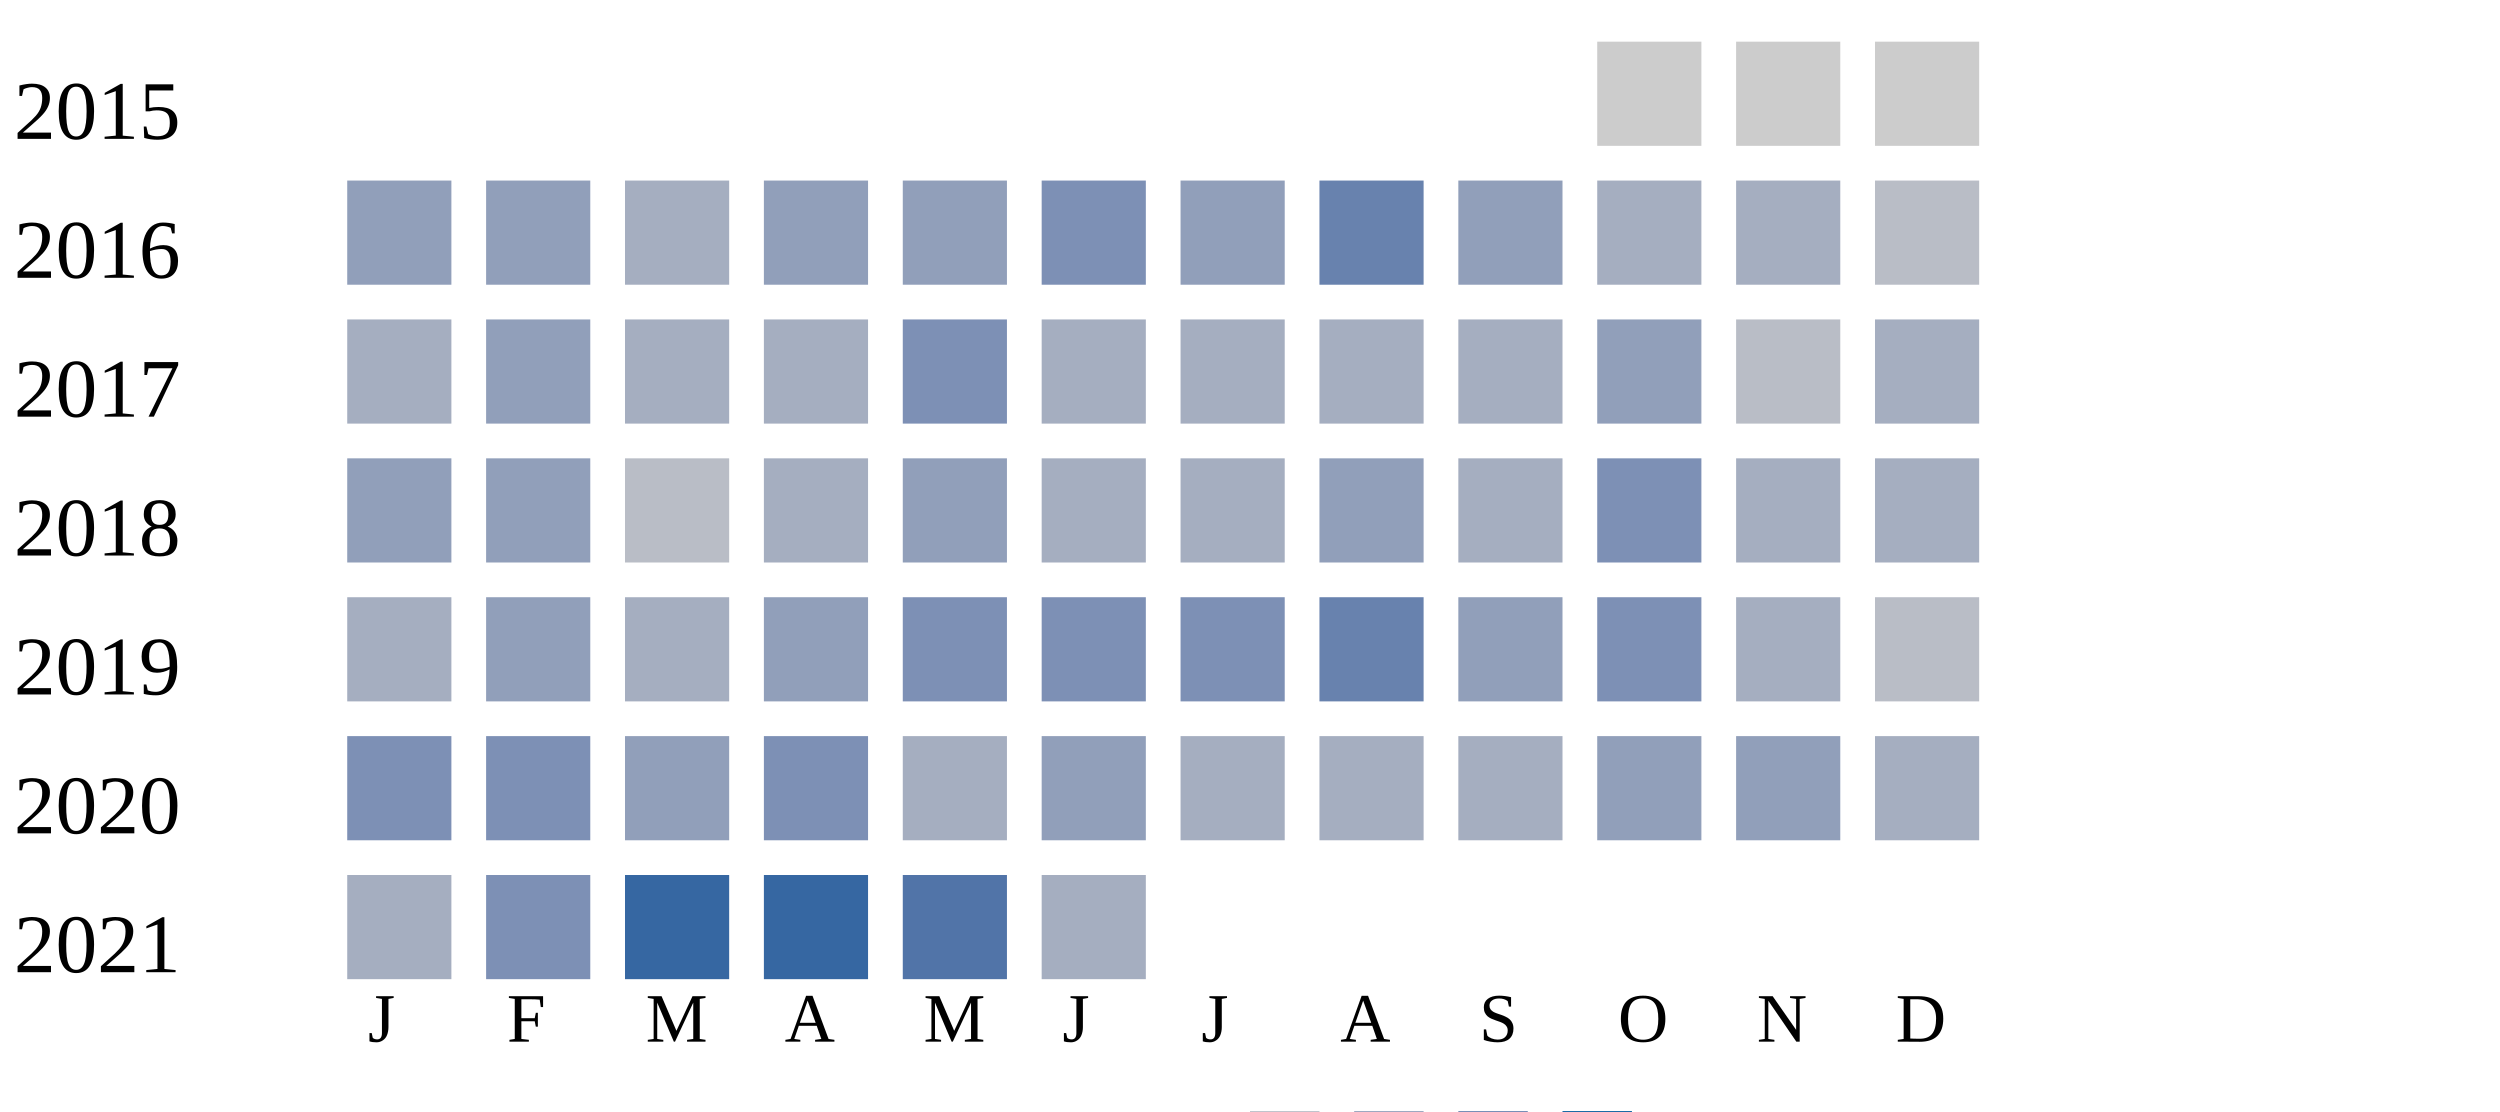
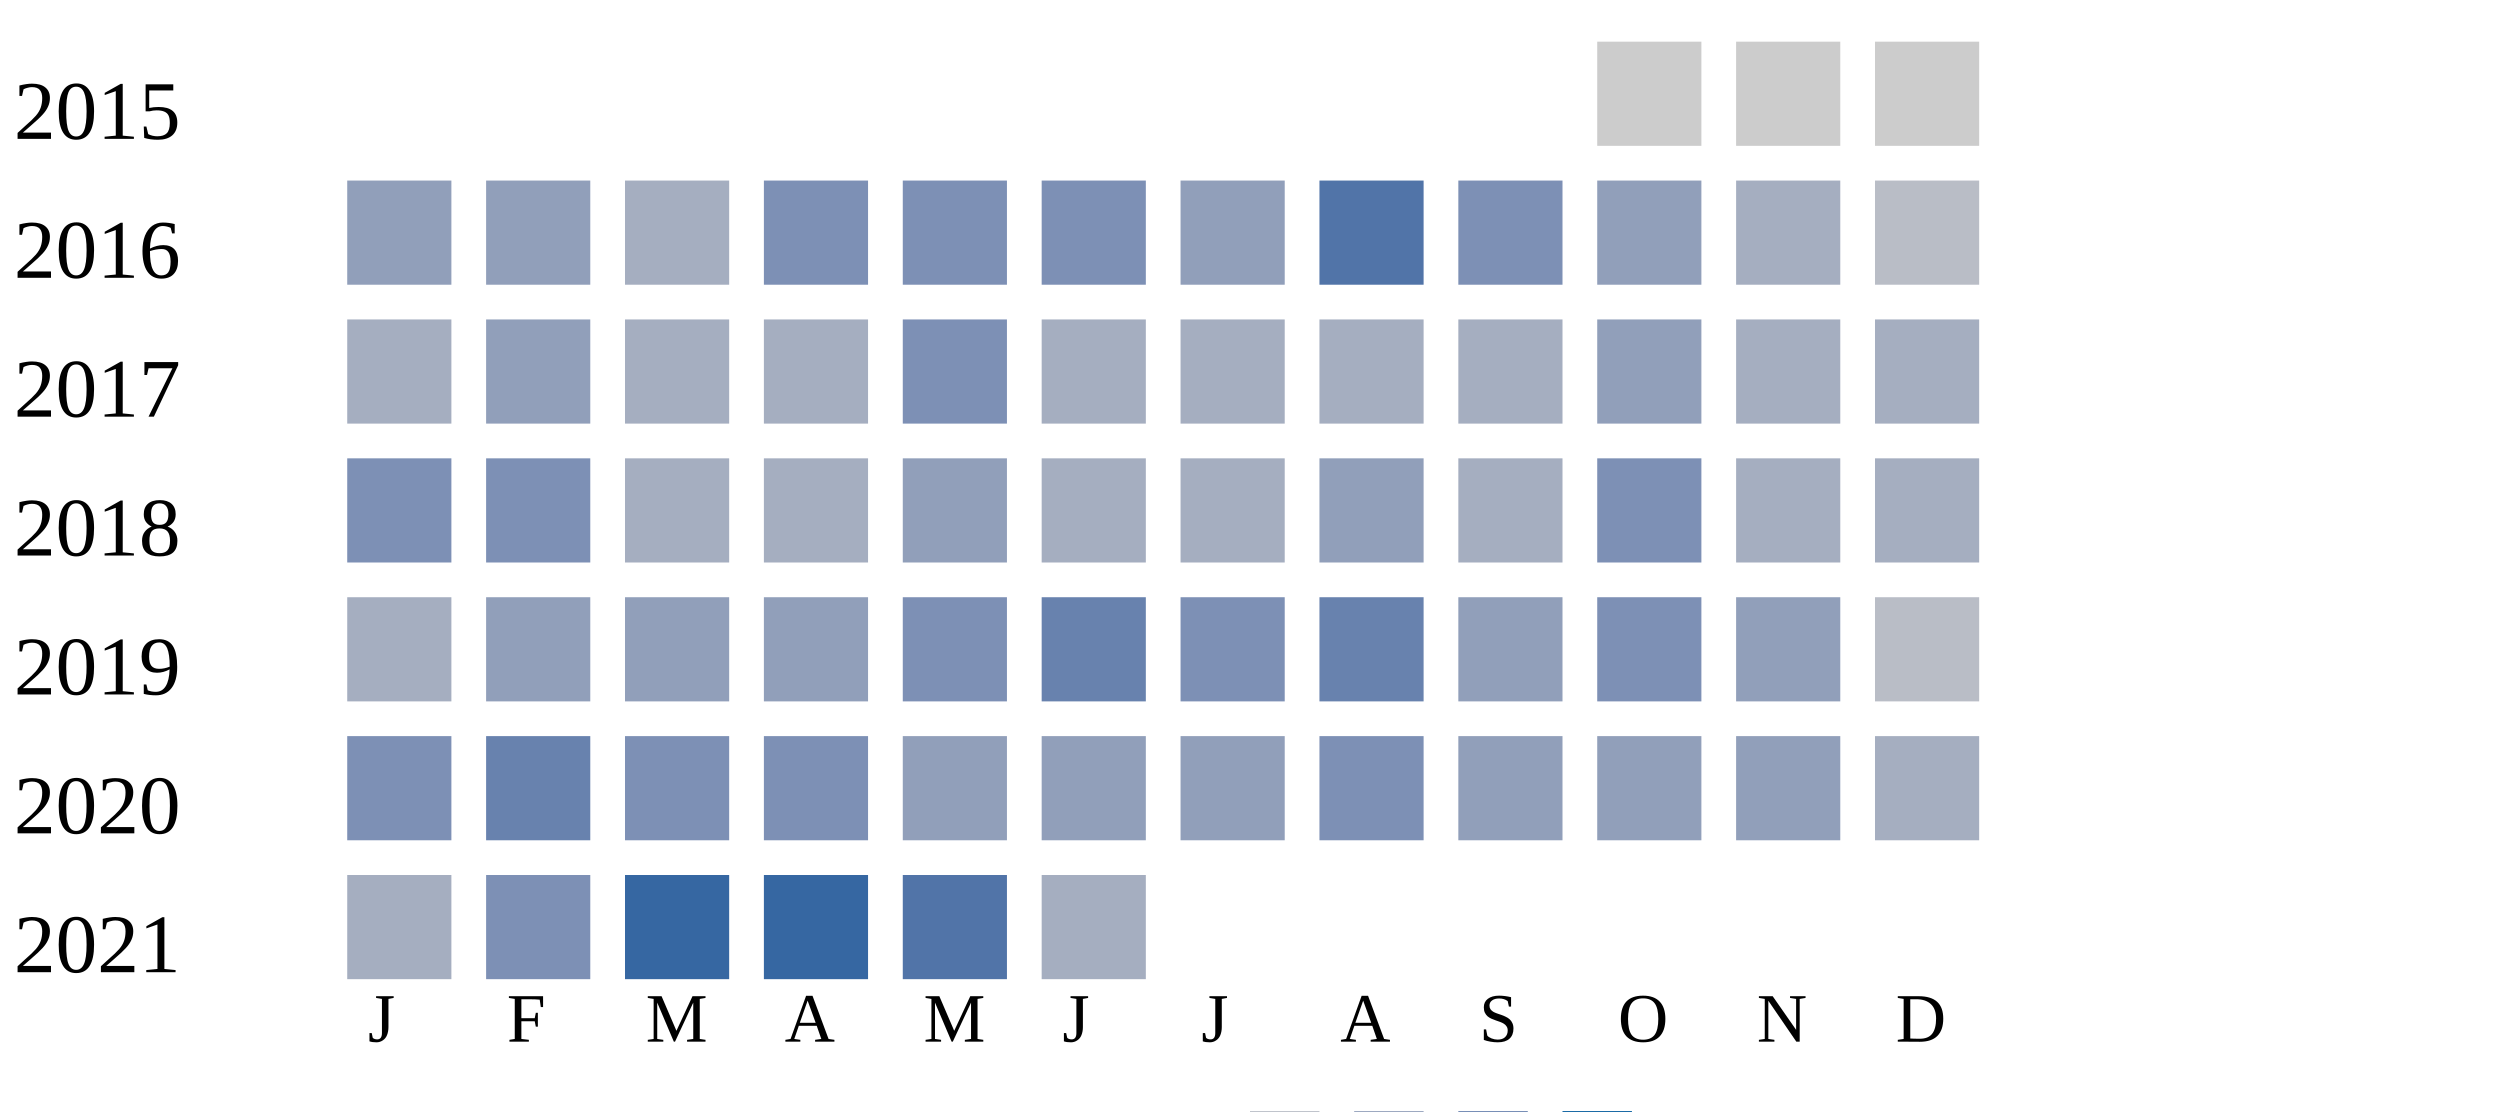
<svg xmlns="http://www.w3.org/2000/svg" width="360" height="160">
  <g transform="translate(0 0)">
    <text x="2" y="20">2015</text>
    <rect x="230" y="6" width="15" height="15" fill="#cccccc" />
    <rect x="250" y="6" width="15" height="15" fill="#cccccc" />
    <rect x="270" y="6" width="15" height="15" fill="#cccccc" />
  </g>
  <g transform="translate(0 20)">
    <text x="2" y="20">2016</text>
    <rect x="50" y="6" width="15" height="15" fill="#919fba" />
    <rect x="70" y="6" width="15" height="15" fill="#919fba" />
    <rect x="90" y="6" width="15" height="15" fill="#a5aec0" />
-     <rect x="110" y="6" width="15" height="15" fill="#919fba" />
-     <rect x="130" y="6" width="15" height="15" fill="#919fba" />
+     <rect x="110" y="6" width="15" height="15" fill="#7d90b5" />
+     <rect x="130" y="6" width="15" height="15" fill="#7d90b5" />
    <rect x="150" y="6" width="15" height="15" fill="#7d90b5" />
    <rect x="170" y="6" width="15" height="15" fill="#919fba" />
-     <rect x="190" y="6" width="15" height="15" fill="#6882ae" />
-     <rect x="210" y="6" width="15" height="15" fill="#919fba" />
-     <rect x="230" y="6" width="15" height="15" fill="#a5aec0" />
+     <rect x="190" y="6" width="15" height="15" fill="#5174a8" />
+     <rect x="210" y="6" width="15" height="15" fill="#7d90b5" />
+     <rect x="230" y="6" width="15" height="15" fill="#919fba" />
    <rect x="250" y="6" width="15" height="15" fill="#a5aec0" />
    <rect x="270" y="6" width="15" height="15" fill="#b9bdc6" />
  </g>
  <g transform="translate(0 40)">
    <text x="2" y="20">2017</text>
    <rect x="50" y="6" width="15" height="15" fill="#a5aec0" />
    <rect x="70" y="6" width="15" height="15" fill="#919fba" />
    <rect x="90" y="6" width="15" height="15" fill="#a5aec0" />
    <rect x="110" y="6" width="15" height="15" fill="#a5aec0" />
    <rect x="130" y="6" width="15" height="15" fill="#7d90b5" />
    <rect x="150" y="6" width="15" height="15" fill="#a5aec0" />
    <rect x="170" y="6" width="15" height="15" fill="#a5aec0" />
    <rect x="190" y="6" width="15" height="15" fill="#a5aec0" />
    <rect x="210" y="6" width="15" height="15" fill="#a5aec0" />
    <rect x="230" y="6" width="15" height="15" fill="#919fba" />
-     <rect x="250" y="6" width="15" height="15" fill="#b9bdc6" />
+     <rect x="250" y="6" width="15" height="15" fill="#a5aec0" />
    <rect x="270" y="6" width="15" height="15" fill="#a5aec0" />
  </g>
  <g transform="translate(0 60)">
    <text x="2" y="20">2018</text>
-     <rect x="50" y="6" width="15" height="15" fill="#919fba" />
-     <rect x="70" y="6" width="15" height="15" fill="#919fba" />
-     <rect x="90" y="6" width="15" height="15" fill="#b9bdc6" />
+     <rect x="50" y="6" width="15" height="15" fill="#7d90b5" />
+     <rect x="70" y="6" width="15" height="15" fill="#7d90b5" />
+     <rect x="90" y="6" width="15" height="15" fill="#a5aec0" />
    <rect x="110" y="6" width="15" height="15" fill="#a5aec0" />
    <rect x="130" y="6" width="15" height="15" fill="#919fba" />
    <rect x="150" y="6" width="15" height="15" fill="#a5aec0" />
    <rect x="170" y="6" width="15" height="15" fill="#a5aec0" />
    <rect x="190" y="6" width="15" height="15" fill="#919fba" />
    <rect x="210" y="6" width="15" height="15" fill="#a5aec0" />
    <rect x="230" y="6" width="15" height="15" fill="#7d90b5" />
    <rect x="250" y="6" width="15" height="15" fill="#a5aec0" />
    <rect x="270" y="6" width="15" height="15" fill="#a5aec0" />
  </g>
  <g transform="translate(0 80)">
    <text x="2" y="20">2019</text>
    <rect x="50" y="6" width="15" height="15" fill="#a5aec0" />
    <rect x="70" y="6" width="15" height="15" fill="#919fba" />
-     <rect x="90" y="6" width="15" height="15" fill="#a5aec0" />
+     <rect x="90" y="6" width="15" height="15" fill="#919fba" />
    <rect x="110" y="6" width="15" height="15" fill="#919fba" />
    <rect x="130" y="6" width="15" height="15" fill="#7d90b5" />
-     <rect x="150" y="6" width="15" height="15" fill="#7d90b5" />
+     <rect x="150" y="6" width="15" height="15" fill="#6882ae" />
    <rect x="170" y="6" width="15" height="15" fill="#7d90b5" />
    <rect x="190" y="6" width="15" height="15" fill="#6882ae" />
    <rect x="210" y="6" width="15" height="15" fill="#919fba" />
    <rect x="230" y="6" width="15" height="15" fill="#7d90b5" />
-     <rect x="250" y="6" width="15" height="15" fill="#a5aec0" />
+     <rect x="250" y="6" width="15" height="15" fill="#919fba" />
    <rect x="270" y="6" width="15" height="15" fill="#b9bdc6" />
  </g>
  <g transform="translate(0 100)">
    <text x="2" y="20">2020</text>
    <rect x="50" y="6" width="15" height="15" fill="#7d90b5" />
-     <rect x="70" y="6" width="15" height="15" fill="#7d90b5" />
-     <rect x="90" y="6" width="15" height="15" fill="#919fba" />
+     <rect x="70" y="6" width="15" height="15" fill="#6882ae" />
+     <rect x="90" y="6" width="15" height="15" fill="#7d90b5" />
    <rect x="110" y="6" width="15" height="15" fill="#7d90b5" />
-     <rect x="130" y="6" width="15" height="15" fill="#a5aec0" />
+     <rect x="130" y="6" width="15" height="15" fill="#919fba" />
    <rect x="150" y="6" width="15" height="15" fill="#919fba" />
-     <rect x="170" y="6" width="15" height="15" fill="#a5aec0" />
-     <rect x="190" y="6" width="15" height="15" fill="#a5aec0" />
-     <rect x="210" y="6" width="15" height="15" fill="#a5aec0" />
+     <rect x="170" y="6" width="15" height="15" fill="#919fba" />
+     <rect x="190" y="6" width="15" height="15" fill="#7d90b5" />
+     <rect x="210" y="6" width="15" height="15" fill="#919fba" />
    <rect x="230" y="6" width="15" height="15" fill="#919fba" />
    <rect x="250" y="6" width="15" height="15" fill="#919fba" />
    <rect x="270" y="6" width="15" height="15" fill="#a5aec0" />
  </g>
  <g transform="translate(0 120)">
    <text x="2" y="20">2021</text>
    <rect x="50" y="6" width="15" height="15" fill="#a5aec0" />
    <rect x="70" y="6" width="15" height="15" fill="#7d90b5" />
    <rect x="90" y="6" width="15" height="15" fill="#3667a2" />
    <rect x="110" y="6" width="15" height="15" fill="#3667a2" />
    <rect x="130" y="6" width="15" height="15" fill="#5174a8" />
    <rect x="150" y="6" width="15" height="15" fill="#a5aec0" />
  </g>
  <text style="font-size: 10px; text-align: center" x="53" y="150">J</text>
  <text style="font-size: 10px; text-align: center" x="73" y="150">F</text>
  <text style="font-size: 10px; text-align: center" x="93" y="150">M</text>
  <text style="font-size: 10px; text-align: center" x="113" y="150">A</text>
  <text style="font-size: 10px; text-align: center" x="133" y="150">M</text>
  <text style="font-size: 10px; text-align: center" x="153" y="150">J</text>
  <text style="font-size: 10px; text-align: center" x="173" y="150">J</text>
  <text style="font-size: 10px; text-align: center" x="193" y="150">A</text>
  <text style="font-size: 10px; text-align: center" x="213" y="150">S</text>
  <text style="font-size: 10px; text-align: center" x="233" y="150">O</text>
  <text style="font-size: 10px; text-align: center" x="253" y="150">N</text>
  <text style="font-size: 10px; text-align: center" x="273" y="150">D</text>
  <text style="font-size: 10px;" x="155" y="169">Less</text>
  <rect fill="#b9bdc6" width="10" height="10" x="180" y="160" />
  <rect fill="#919fba" width="10" height="10" x="195" y="160" />
  <rect fill="#6882ae" width="10" height="10" x="210" y="160" />
  <rect fill="#005a9c" width="10" height="10" x="225" y="160" />
  <text x="240" y="169" style="font-size: 10px;">More</text>
</svg>
